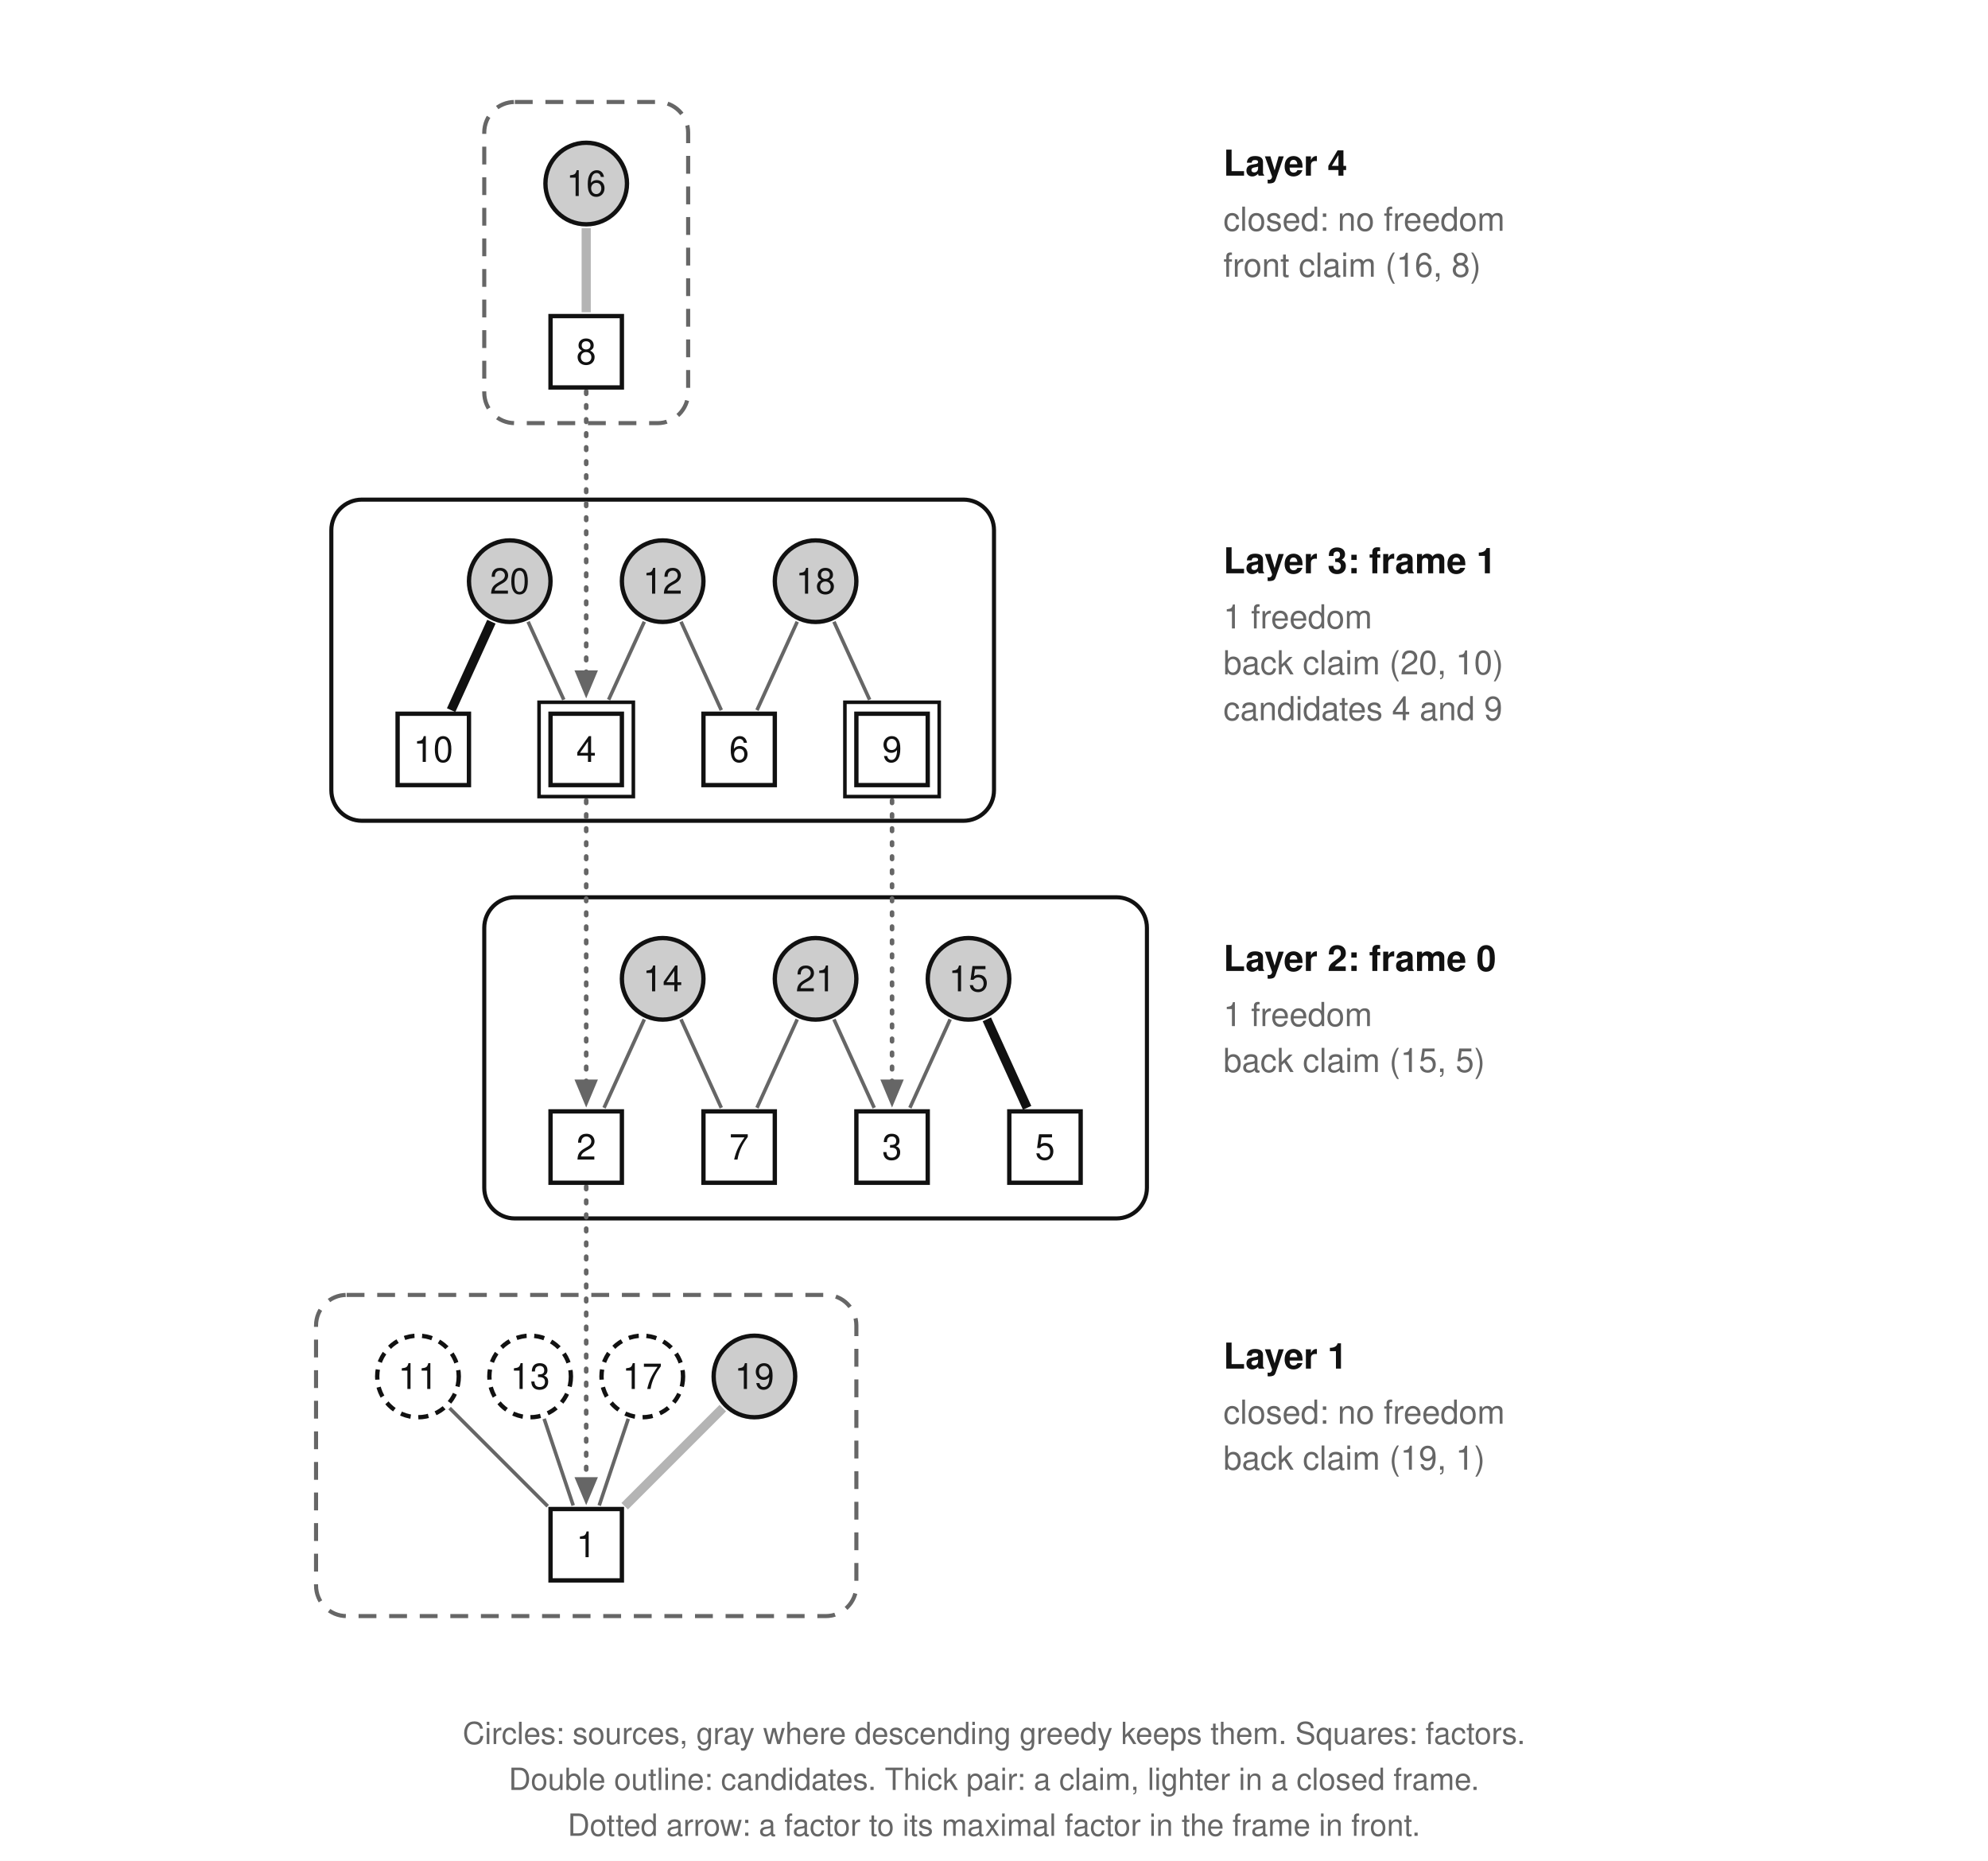
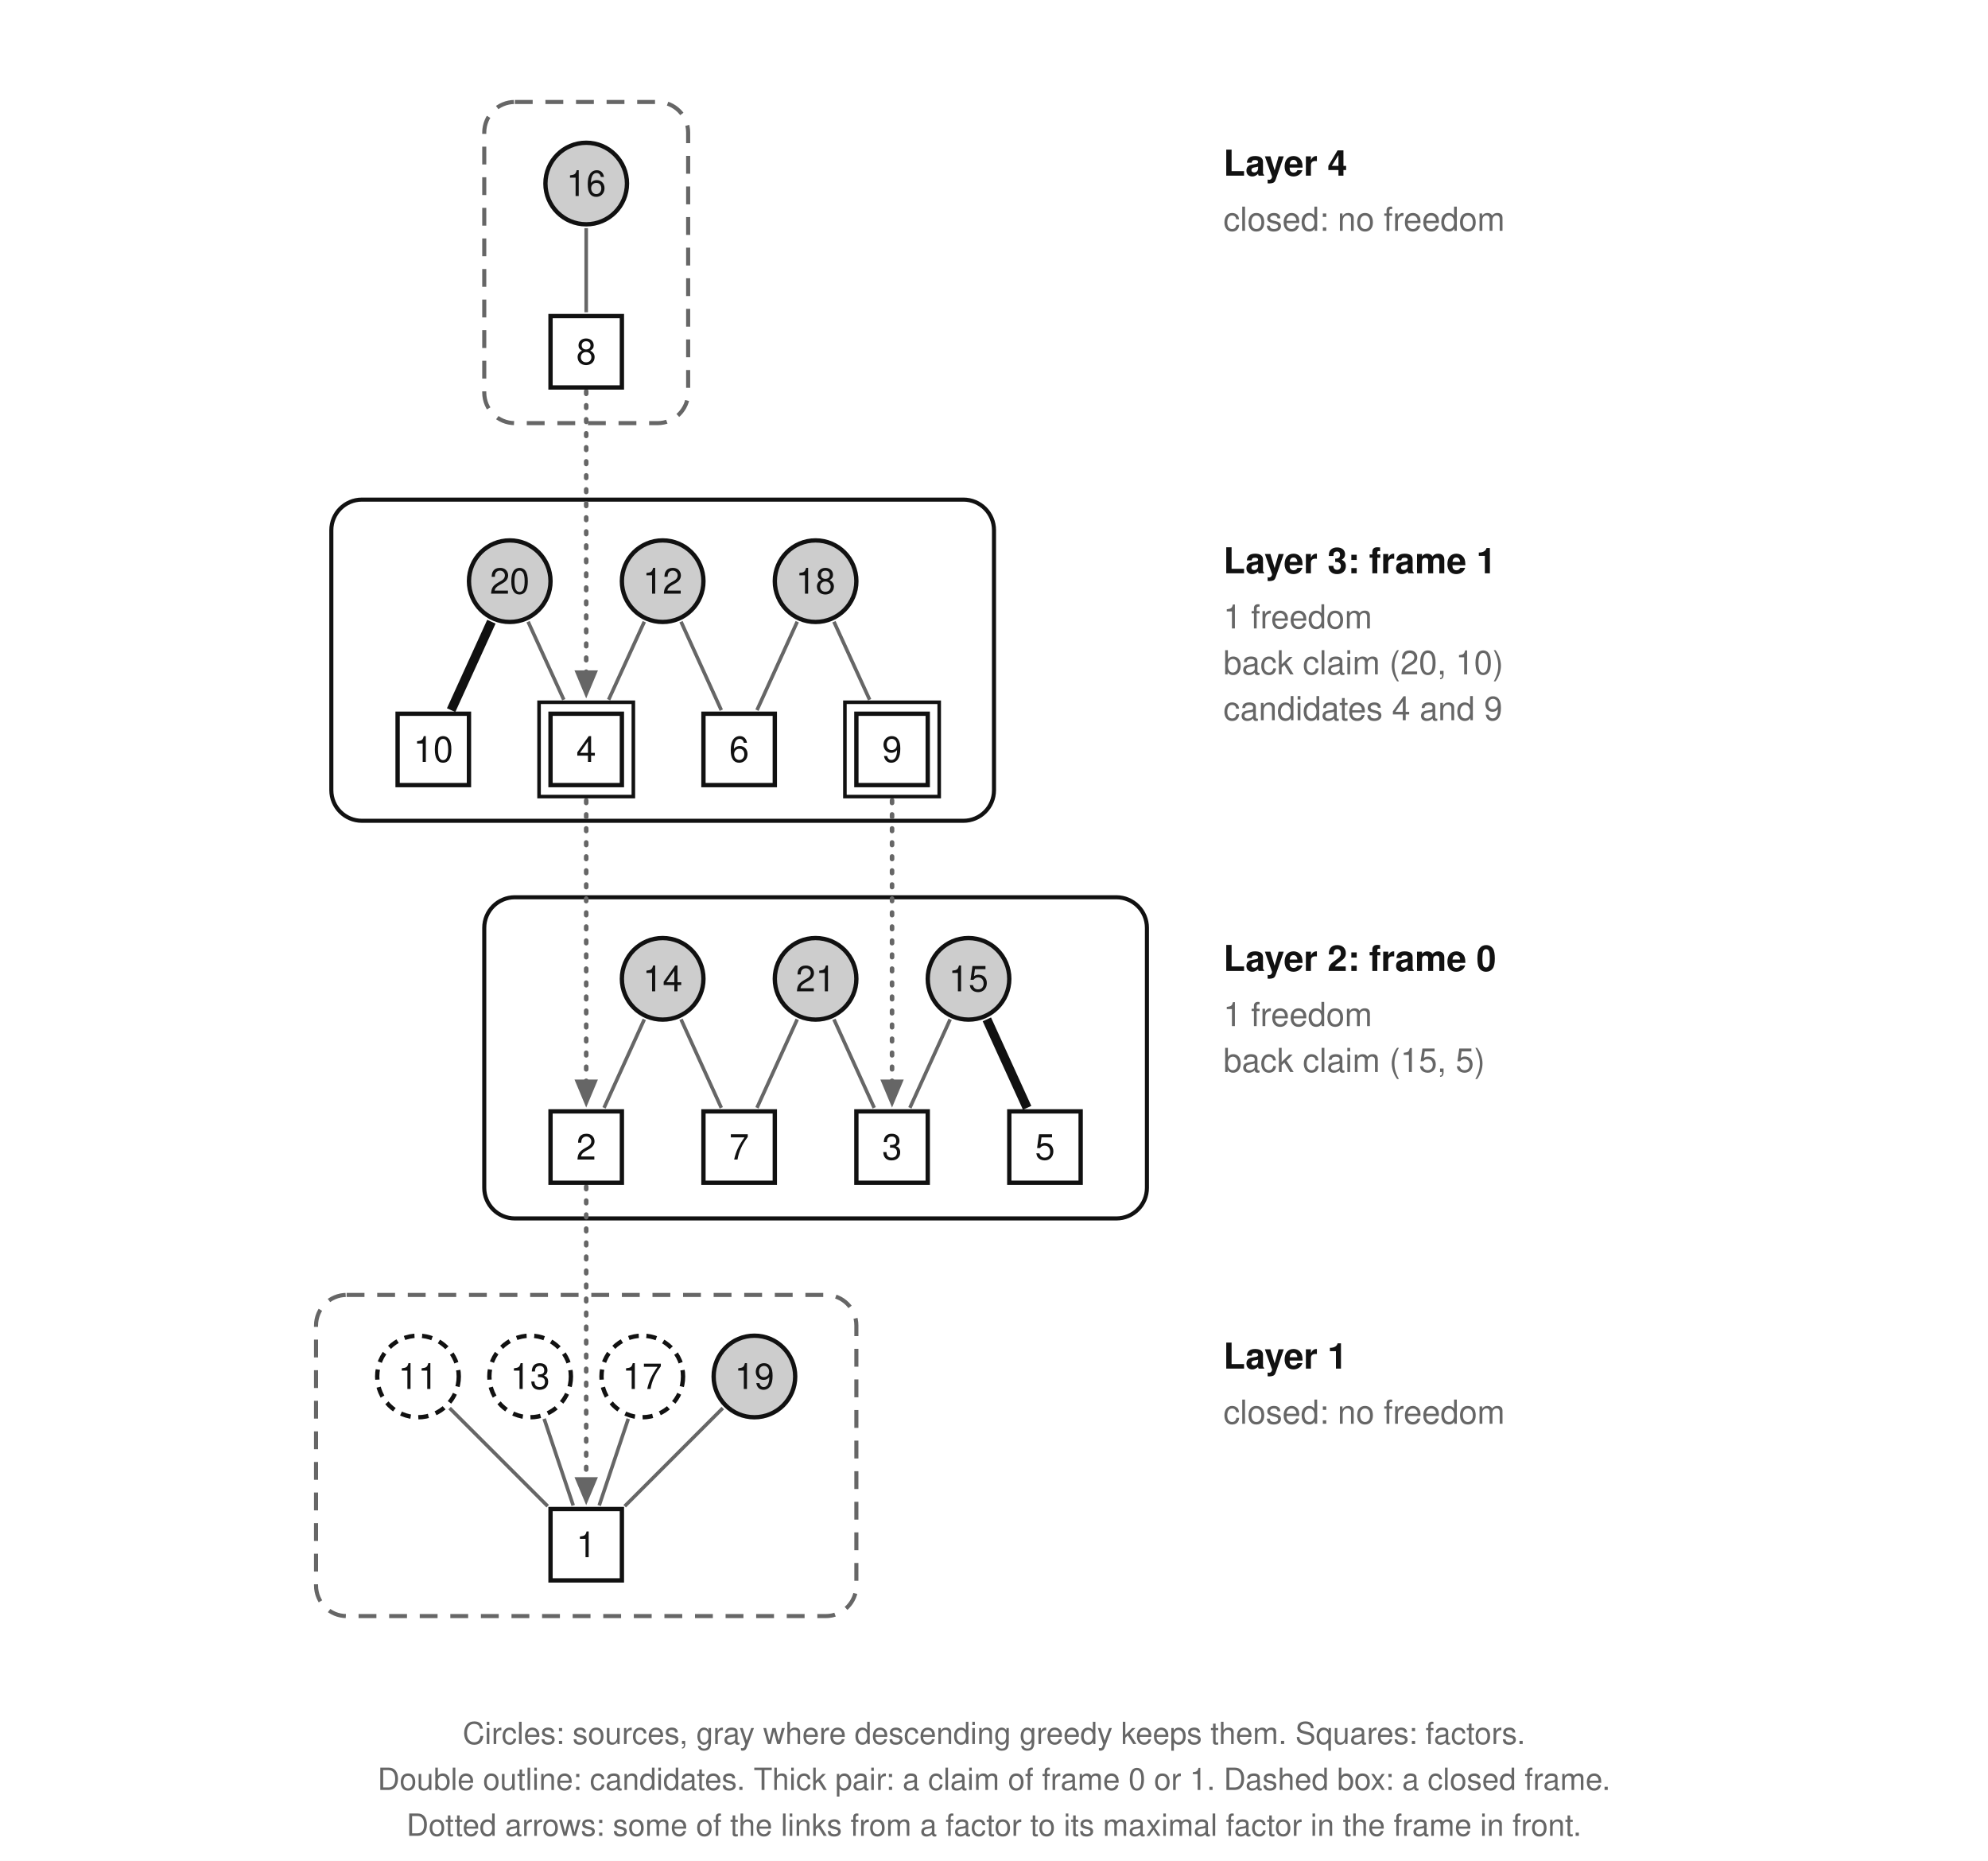
<svg xmlns="http://www.w3.org/2000/svg" width="780" height="730" viewBox="0 0 780 730" font-family="Helvetica, Arial, sans-serif" font-size="14">
  <rect x="0" y="0" width="780" height="730" fill="#ffffff" />
  <rect x="190" y="40" width="80" height="126" rx="12" fill="none" stroke="#666666" stroke-width="1.6" stroke-dasharray="7 5" />
  <rect x="130" y="196" width="260" height="126" rx="12" fill="none" stroke="#111111" stroke-width="1.6" />
  <rect x="190" y="352" width="260" height="126" rx="12" fill="none" stroke="#111111" stroke-width="1.6" />
  <rect x="124" y="508" width="212" height="126" rx="12" fill="none" stroke="#666666" stroke-width="1.6" stroke-dasharray="7 5" />
-   <line x1="230" y1="89.5" x2="230" y2="122.5" stroke="#b4b4b4" stroke-width="3.6" fill="none" />
+   <line x1="230" y1="89.5" x2="230" y2="122.5" stroke="#666666" stroke-width="1.4" fill="none" />
  <line x1="207.2" y1="243.9" x2="221.2" y2="274.5" stroke="#666666" stroke-width="1.4" fill="none" />
  <line x1="192.8" y1="243.9" x2="177" y2="278.6" stroke="#111111" stroke-width="3.6" fill="none" />
  <line x1="252.8" y1="243.9" x2="238.8" y2="274.5" stroke="#666666" stroke-width="1.4" fill="none" />
  <line x1="267.2" y1="243.9" x2="283" y2="278.6" stroke="#666666" stroke-width="1.4" fill="none" />
  <line x1="312.8" y1="243.9" x2="297" y2="278.6" stroke="#666666" stroke-width="1.4" fill="none" />
  <line x1="327.2" y1="243.9" x2="341.2" y2="274.5" stroke="#666666" stroke-width="1.4" fill="none" />
  <line x1="252.8" y1="399.9" x2="237" y2="434.6" stroke="#666666" stroke-width="1.4" fill="none" />
  <line x1="267.2" y1="399.9" x2="283" y2="434.6" stroke="#666666" stroke-width="1.4" fill="none" />
  <line x1="327.2" y1="399.9" x2="343" y2="434.6" stroke="#666666" stroke-width="1.4" fill="none" />
  <line x1="312.8" y1="399.9" x2="297" y2="434.6" stroke="#666666" stroke-width="1.4" fill="none" />
  <line x1="372.8" y1="399.9" x2="357" y2="434.6" stroke="#666666" stroke-width="1.4" fill="none" />
  <line x1="387.2" y1="399.9" x2="403" y2="434.6" stroke="#111111" stroke-width="3.6" fill="none" />
  <line x1="176.4" y1="552.4" x2="214.9" y2="590.9" stroke="#666666" stroke-width="1.4" fill="none" />
  <line x1="213.5" y1="556.6" x2="224.9" y2="590.6" stroke="#666666" stroke-width="1.4" fill="none" />
  <line x1="246.5" y1="556.6" x2="235.1" y2="590.6" stroke="#666666" stroke-width="1.4" fill="none" />
-   <line x1="283.6" y1="552.4" x2="245.1" y2="590.9" stroke="#b4b4b4" stroke-width="3.6" fill="none" />
+   <line x1="283.6" y1="552.4" x2="245.1" y2="590.9" stroke="#666666" stroke-width="1.4" fill="none" />
  <line x1="350" y1="314" x2="350" y2="425.5" stroke="#666666" stroke-width="1.8" fill="none" stroke-dasharray="1 4.5" stroke-linecap="round" />
  <polygon points="350,434.5 345.4,423.5 354.6,423.5" fill="#666666" />
  <line x1="230" y1="314" x2="230" y2="425.5" stroke="#666666" stroke-width="1.8" fill="none" stroke-dasharray="1 4.5" stroke-linecap="round" />
  <polygon points="230,434.5 225.4,423.5 234.6,423.5" fill="#666666" />
  <line x1="230" y1="153.5" x2="230" y2="265" stroke="#666666" stroke-width="1.8" fill="none" stroke-dasharray="1 4.5" stroke-linecap="round" />
  <polygon points="230,274 225.4,263 234.6,263" fill="#666666" />
  <line x1="230" y1="465.5" x2="230" y2="581.5" stroke="#666666" stroke-width="1.8" fill="none" stroke-dasharray="1 4.5" stroke-linecap="round" />
  <polygon points="230,590.5 225.4,579.5 234.6,579.5" fill="#666666" />
  <rect x="216" y="124" width="28" height="28" fill="#ffffff" stroke="#111111" stroke-width="1.7" />
  <text x="230" y="138" text-anchor="middle" dy=".35em" font-size="14" font-weight="normal" fill="#111111">8</text>
  <circle cx="230" cy="72" r="16" fill="#cdcdcd" stroke="#111111" stroke-width="1.7" />
  <text x="230" y="72" text-anchor="middle" dy=".35em" font-size="14" font-weight="normal" fill="#111111">16</text>
  <rect x="156" y="280" width="28" height="28" fill="#ffffff" stroke="#111111" stroke-width="1.7" />
  <text x="170" y="294" text-anchor="middle" dy=".35em" font-size="14" font-weight="normal" fill="#111111">10</text>
  <rect x="211.5" y="275.5" width="37" height="37" fill="#ffffff" stroke="#111111" stroke-width="1.4" />
  <rect x="216" y="280" width="28" height="28" fill="#ffffff" stroke="#111111" stroke-width="1.7" />
  <text x="230" y="294" text-anchor="middle" dy=".35em" font-size="14" font-weight="normal" fill="#111111">4</text>
  <rect x="276" y="280" width="28" height="28" fill="#ffffff" stroke="#111111" stroke-width="1.7" />
  <text x="290" y="294" text-anchor="middle" dy=".35em" font-size="14" font-weight="normal" fill="#111111">6</text>
  <rect x="331.5" y="275.5" width="37" height="37" fill="#ffffff" stroke="#111111" stroke-width="1.4" />
  <rect x="336" y="280" width="28" height="28" fill="#ffffff" stroke="#111111" stroke-width="1.7" />
  <text x="350" y="294" text-anchor="middle" dy=".35em" font-size="14" font-weight="normal" fill="#111111">9</text>
  <circle cx="200" cy="228" r="16" fill="#cdcdcd" stroke="#111111" stroke-width="1.7" />
  <text x="200" y="228" text-anchor="middle" dy=".35em" font-size="14" font-weight="normal" fill="#111111">20</text>
  <circle cx="260" cy="228" r="16" fill="#cdcdcd" stroke="#111111" stroke-width="1.7" />
  <text x="260" y="228" text-anchor="middle" dy=".35em" font-size="14" font-weight="normal" fill="#111111">12</text>
  <circle cx="320" cy="228" r="16" fill="#cdcdcd" stroke="#111111" stroke-width="1.7" />
  <text x="320" y="228" text-anchor="middle" dy=".35em" font-size="14" font-weight="normal" fill="#111111">18</text>
  <rect x="216" y="436" width="28" height="28" fill="#ffffff" stroke="#111111" stroke-width="1.7" />
  <text x="230" y="450" text-anchor="middle" dy=".35em" font-size="14" font-weight="normal" fill="#111111">2</text>
  <rect x="276" y="436" width="28" height="28" fill="#ffffff" stroke="#111111" stroke-width="1.7" />
  <text x="290" y="450" text-anchor="middle" dy=".35em" font-size="14" font-weight="normal" fill="#111111">7</text>
  <rect x="336" y="436" width="28" height="28" fill="#ffffff" stroke="#111111" stroke-width="1.7" />
  <text x="350" y="450" text-anchor="middle" dy=".35em" font-size="14" font-weight="normal" fill="#111111">3</text>
  <rect x="396" y="436" width="28" height="28" fill="#ffffff" stroke="#111111" stroke-width="1.7" />
  <text x="410" y="450" text-anchor="middle" dy=".35em" font-size="14" font-weight="normal" fill="#111111">5</text>
  <circle cx="260" cy="384" r="16" fill="#cdcdcd" stroke="#111111" stroke-width="1.7" />
  <text x="260" y="384" text-anchor="middle" dy=".35em" font-size="14" font-weight="normal" fill="#111111">14</text>
  <circle cx="320" cy="384" r="16" fill="#cdcdcd" stroke="#111111" stroke-width="1.7" />
  <text x="320" y="384" text-anchor="middle" dy=".35em" font-size="14" font-weight="normal" fill="#111111">21</text>
  <circle cx="380" cy="384" r="16" fill="#cdcdcd" stroke="#111111" stroke-width="1.7" />
  <text x="380" y="384" text-anchor="middle" dy=".35em" font-size="14" font-weight="normal" fill="#111111">15</text>
  <rect x="216" y="592" width="28" height="28" fill="#ffffff" stroke="#111111" stroke-width="1.7" />
  <text x="230" y="606" text-anchor="middle" dy=".35em" font-size="14" font-weight="normal" fill="#111111">1</text>
  <circle cx="164" cy="540" r="16" fill="#ffffff" stroke="#111111" stroke-width="1.7" stroke-dasharray="4 3" />
  <text x="164" y="540" text-anchor="middle" dy=".35em" font-size="14" font-weight="normal" fill="#111111">11</text>
  <circle cx="208" cy="540" r="16" fill="#ffffff" stroke="#111111" stroke-width="1.7" stroke-dasharray="4 3" />
  <text x="208" y="540" text-anchor="middle" dy=".35em" font-size="14" font-weight="normal" fill="#111111">13</text>
  <circle cx="252" cy="540" r="16" fill="#ffffff" stroke="#111111" stroke-width="1.7" stroke-dasharray="4 3" />
  <text x="252" y="540" text-anchor="middle" dy=".35em" font-size="14" font-weight="normal" fill="#111111">17</text>
  <circle cx="296" cy="540" r="16" fill="#cdcdcd" stroke="#111111" stroke-width="1.7" />
  <text x="296" y="540" text-anchor="middle" dy=".35em" font-size="14" font-weight="normal" fill="#111111">19</text>
  <text x="480" y="64" text-anchor="start" dy=".35em" font-size="14" font-weight="bold" fill="#111111">Layer 4</text>
  <text x="480" y="86" text-anchor="start" dy=".35em" font-size="13" font-weight="normal" fill="#666666">closed: no freedom</text>
-   <text x="480" y="104" text-anchor="start" dy=".35em" font-size="13" font-weight="normal" fill="#666666">front claim (16, 8)</text>
  <text x="480" y="220" text-anchor="start" dy=".35em" font-size="14" font-weight="bold" fill="#111111">Layer 3: frame 1</text>
  <text x="480" y="242" text-anchor="start" dy=".35em" font-size="13" font-weight="normal" fill="#666666">1 freedom</text>
  <text x="480" y="260" text-anchor="start" dy=".35em" font-size="13" font-weight="normal" fill="#666666">back claim (20, 10)</text>
  <text x="480" y="278" text-anchor="start" dy=".35em" font-size="13" font-weight="normal" fill="#666666">candidates 4 and 9</text>
  <text x="480" y="376" text-anchor="start" dy=".35em" font-size="14" font-weight="bold" fill="#111111">Layer 2: frame 0</text>
  <text x="480" y="398" text-anchor="start" dy=".35em" font-size="13" font-weight="normal" fill="#666666">1 freedom</text>
  <text x="480" y="416" text-anchor="start" dy=".35em" font-size="13" font-weight="normal" fill="#666666">back claim (15, 5)</text>
  <text x="480" y="532" text-anchor="start" dy=".35em" font-size="14" font-weight="bold" fill="#111111">Layer 1</text>
  <text x="480" y="554" text-anchor="start" dy=".35em" font-size="13" font-weight="normal" fill="#666666">closed: no freedom</text>
-   <text x="480" y="572" text-anchor="start" dy=".35em" font-size="13" font-weight="normal" fill="#666666">back claim (19, 1)</text>
  <text x="390" y="680" text-anchor="middle" dy=".35em" font-size="12" font-weight="normal" fill="#666666">Circles: sources, gray where descending greedy keeps them.  Squares: factors.</text>
-   <text x="390" y="698" text-anchor="middle" dy=".35em" font-size="12" font-weight="normal" fill="#666666">Double outline: candidates.  Thick pair: a claim, lighter in a closed frame.</text>
-   <text x="390" y="716" text-anchor="middle" dy=".35em" font-size="12" font-weight="normal" fill="#666666">Dotted arrow: a factor to its maximal factor in the frame in front.</text>
+   <text x="390" y="698" text-anchor="middle" dy=".35em" font-size="12" font-weight="normal" fill="#666666">Double outline: candidates.  Thick pair: a claim of frame 0 or 1.  Dashed box: a closed frame.</text>
+   <text x="390" y="716" text-anchor="middle" dy=".35em" font-size="12" font-weight="normal" fill="#666666">Dotted arrows: some of the links from a factor to its maximal factor in the frame in front.</text>
</svg>
